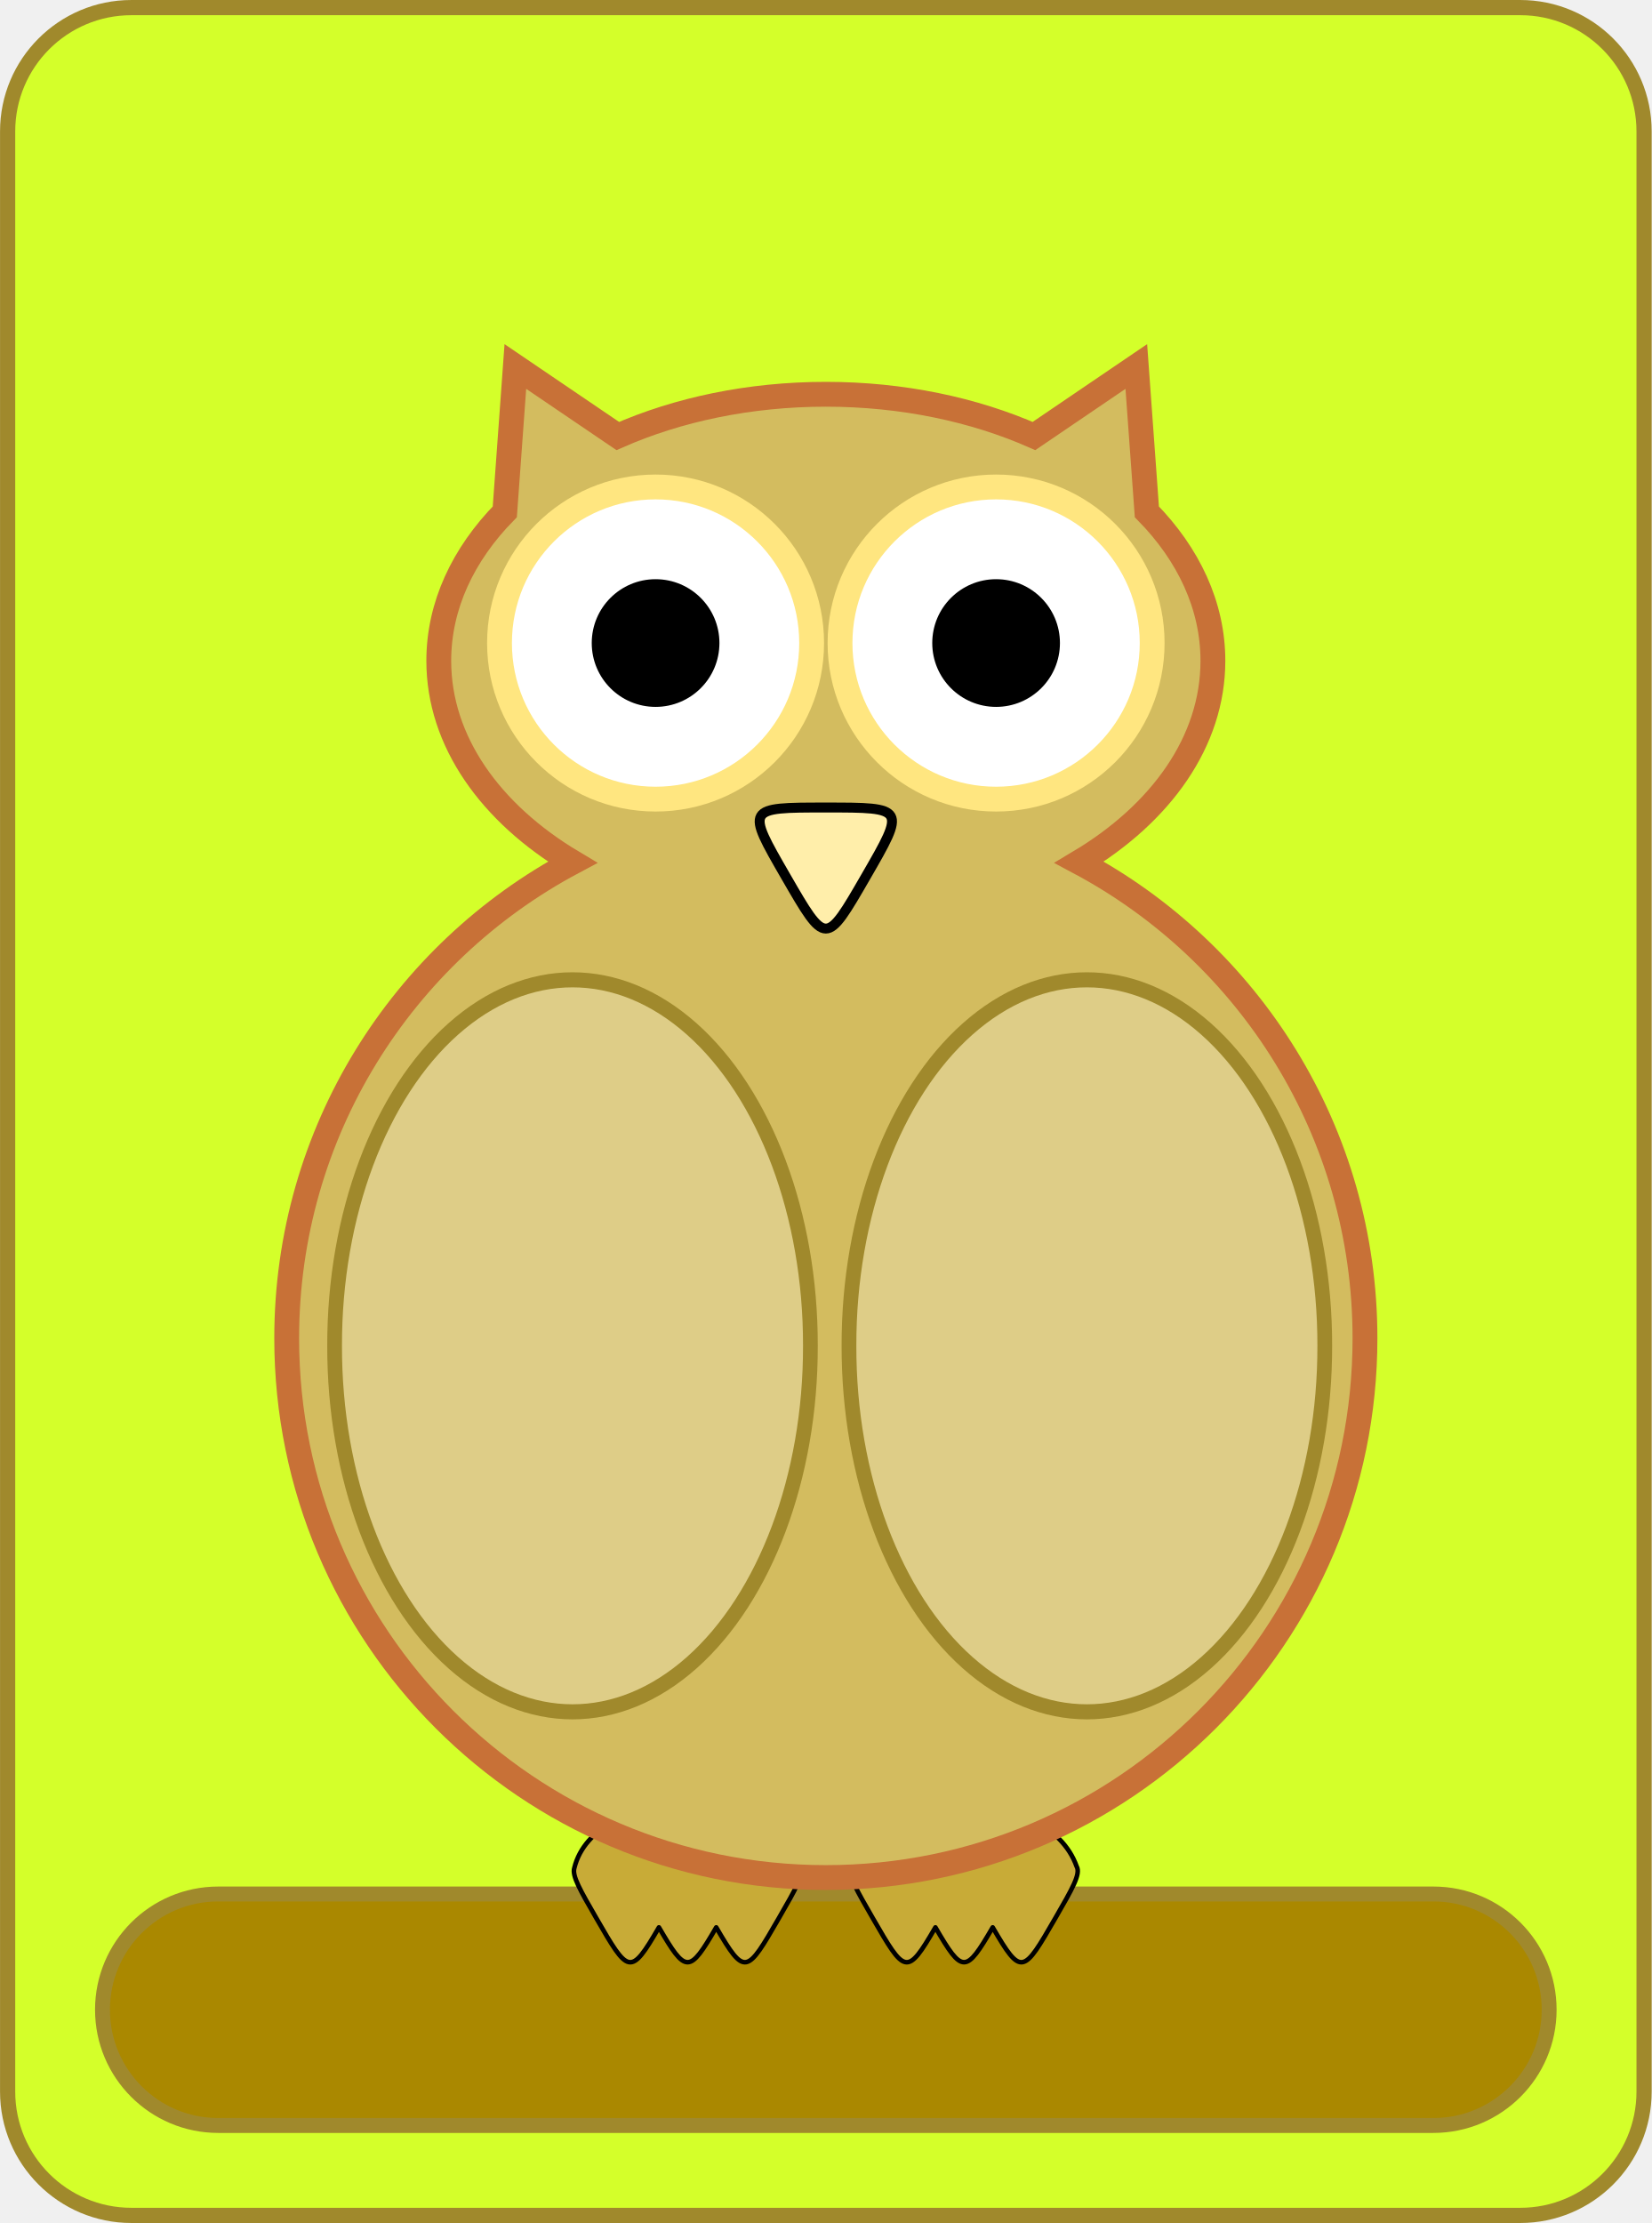
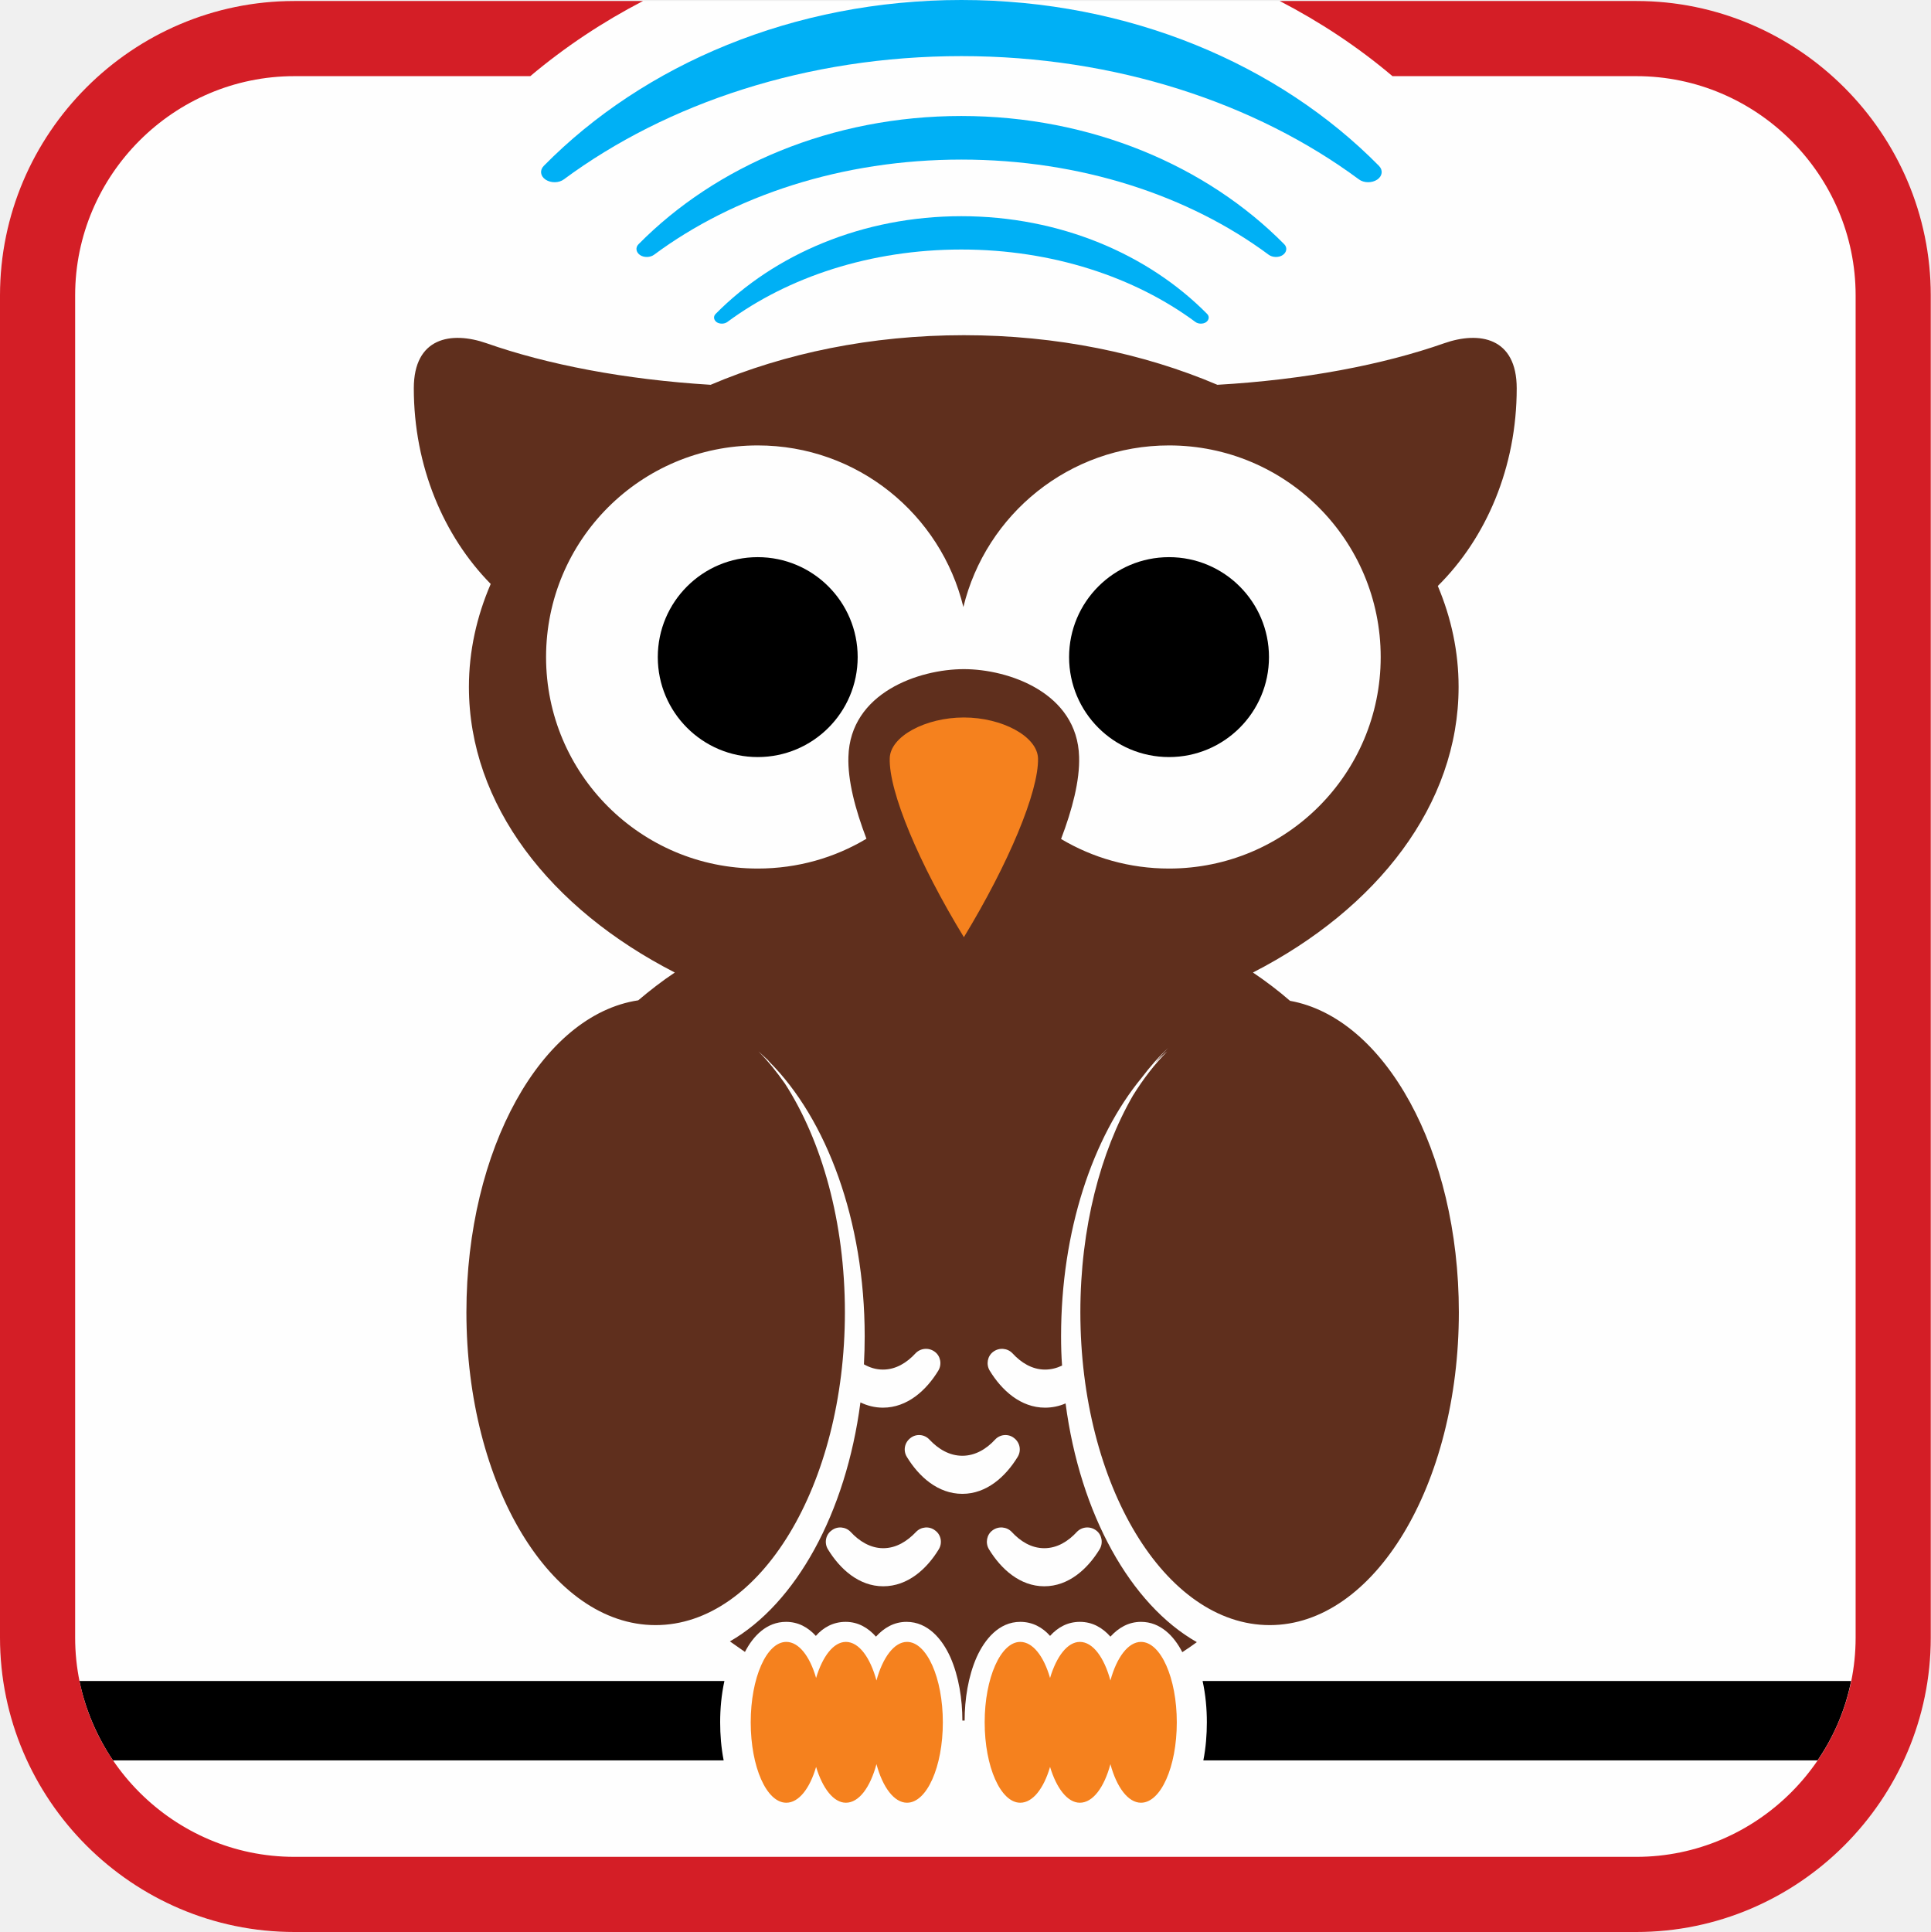
- <svg xmlns="http://www.w3.org/2000/svg" width="665.219" height="895.25" id="svg2" version="1.1">
-   <defs id="defs4" />
-   <g id="layer1" transform="translate(-18.25,-156.25)">
-     <rect style="fill:#d4ff2a;fill-opacity:1;fill-rule:nonzero;stroke:#a0892c;stroke-width:6.116;stroke-linecap:round;stroke-linejoin:round;stroke-miterlimit:10;stroke-opacity:1;stroke-dasharray:none;stroke-dashoffset:0" id="rect879" width="659.084" height="889.128" x="21.323" y="159.31" ry="49.857" />
-     <rect style="fill:#aa8800;fill-opacity:1;fill-rule:nonzero;stroke:#a0892c;stroke-width:6;stroke-linecap:round;stroke-linejoin:round;stroke-miterlimit:10;stroke-opacity:1;stroke-dasharray:none;stroke-dashoffset:0" id="rect843" width="582.647" height="93.224" x="59.528" y="919.001" ry="46.612" />
-     <g id="g830" transform="translate(-7.670771,0)">
-       <path style="fill:#c8ab37;fill-opacity:1;fill-rule:nonzero;stroke:#000000;stroke-width:1.846;stroke-linecap:round;stroke-linejoin:round;stroke-miterlimit:4;stroke-opacity:1;stroke-dasharray:none;stroke-dashoffset:0" d="m 368.591,908.511 c -1.01,3.143 2.402,9.057 8.826,20.184 12.935,22.404 13.68,23.636 25.242,3.75 10.874,18.701 12.205,18.701 23.078,0 11.562,19.885 12.307,18.653 25.242,-3.75 6.853,-11.869 10.279,-17.804 8.567,-20.773 -11.988,-33.863 -82.814,-32.457 -90.956,0.589 z" id="path828" />
-       <path id="path821" d="m 257.241,908.511 c -1.01,3.143 2.402,9.057 8.826,20.184 12.935,22.404 13.68,23.636 25.242,3.75 10.874,18.701 12.205,18.701 23.078,0 11.562,19.885 12.307,18.653 25.242,-3.75 6.853,-11.869 10.279,-17.804 8.567,-20.773 -11.988,-33.863 -82.814,-32.457 -90.956,0.589 z" style="fill:#c8ab37;fill-opacity:1;fill-rule:nonzero;stroke:#000000;stroke-width:1.846;stroke-linecap:round;stroke-linejoin:round;stroke-miterlimit:4;stroke-opacity:1;stroke-dasharray:none;stroke-dashoffset:0" />
-     </g>
-     <path style="fill:#d3bc5f;fill-opacity:1;fill-rule:nonzero;stroke:#c87137;stroke-width:10;stroke-miterlimit:4;stroke-dasharray:none" d="m 225.812,303.844 -4.25,58.531 c -16.79,17.123 -26.594,37.786 -26.594,60 0,32.415 20.876,61.446 53.875,81.125 -68.503,36.524 -115.125,108.668 -115.125,191.719 0,119.925 97.2,217.156 217.125,217.156 C 470.768,912.375 568,815.143 568,695.219 568,612.177 521.396,540.028 452.906,503.5 485.906,483.821 506.75,454.79 506.75,422.375 c 0,-22.214 -9.803,-42.877 -26.594,-60 l -4.25,-58.531 -41.219,28 c -24.203,-10.644 -52.963,-16.812 -83.812,-16.812 -30.85,0 -59.609,6.169 -83.812,16.812 l -41.25,-28 z" id="path10" />
-     <g id="g811" transform="translate(8,0)">
-       <g transform="translate(411.4286,2.857143)" id="g801">
-         <path style="fill:#ffffff;fill-opacity:1;fill-rule:nonzero;stroke:#ffe680;stroke-width:10;stroke-linecap:round;stroke-linejoin:round;stroke-miterlimit:4;stroke-opacity:1;stroke-dasharray:none;stroke-dashoffset:0" id="path797" d="m -74.286,412.362 c 0,34.715 -28.142,62.857 -62.857,62.857 -34.715,0 -62.857,-28.142 -62.857,-62.857 0,-34.715 28.142,-62.857 62.857,-62.857 34.715,0 62.857,28.142 62.857,62.857 z" />
-         <path style="fill:#000000;fill-opacity:1;fill-rule:nonzero;stroke:none" id="path799" d="m -708.571,563.791 c 0,14.202 -11.513,25.714 -25.714,25.714 -14.202,0 -25.714,-11.513 -25.714,-25.714 0,-14.202 11.513,-25.714 25.714,-25.714 14.202,0 25.714,11.513 25.714,25.714 z" transform="translate(597.1451,-151.4314)" />
-       </g>
-       <g id="g805" transform="translate(548.5714,2.857143)">
-         <path d="m -74.286,412.362 c 0,34.715 -28.142,62.857 -62.857,62.857 -34.715,0 -62.857,-28.142 -62.857,-62.857 0,-34.715 28.142,-62.857 62.857,-62.857 34.715,0 62.857,28.142 62.857,62.857 z" id="path807" style="fill:#ffffff;fill-opacity:1;fill-rule:nonzero;stroke:#ffe680;stroke-width:10;stroke-linecap:round;stroke-linejoin:round;stroke-miterlimit:4;stroke-opacity:1;stroke-dasharray:none;stroke-dashoffset:0" />
-         <path transform="translate(597.1451,-151.4314)" d="m -708.571,563.791 c 0,14.202 -11.513,25.714 -25.714,25.714 -14.202,0 -25.714,-11.513 -25.714,-25.714 0,-14.202 11.513,-25.714 25.714,-25.714 14.202,0 25.714,11.513 25.714,25.714 z" id="path809" style="fill:#000000;fill-opacity:1;fill-rule:nonzero;stroke:none" />
-       </g>
-     </g>
-     <path style="fill:#ffeeaa;fill-opacity:1;fill-rule:nonzero;stroke:#000000;stroke-width:12.383;stroke-miterlimit:4;stroke-dasharray:none" id="path819" d="m -549.795,337.898 c 49.795,-86.248 49.795,-86.248 99.591,0 49.795,86.248 49.795,86.248 -49.795,86.248 -99.591,0 -99.591,0 -49.795,-86.248 z" transform="matrix(0.3230299,0,0,-0.3230299,512.3743,618.4669)" />
-     <path style="fill:#decd87;fill-opacity:1;fill-rule:nonzero;stroke:#a0892c;stroke-width:6.816;stroke-miterlimit:10;stroke-dasharray:none" id="path837" d="m 108.761,720.253 a 110.056,165.083 0 1 1 -220.111,0 110.056,165.083 0 1 1 220.111,0 z" transform="matrix(0.8705882,0,0,0.8901961,249.9548,57.0755)" />
-     <path transform="matrix(0.8705882,0,0,0.8901961,457.1183,57.0755)" d="m 108.761,720.253 a 110.056,165.083 0 1 1 -220.111,0 110.056,165.083 0 1 1 220.111,0 z" id="path841" style="fill:#decd87;fill-opacity:1;fill-rule:nonzero;stroke:#a0892c;stroke-width:6.816;stroke-miterlimit:10;stroke-dasharray:none" />
-   </g>
+ <svg xmlns="http://www.w3.org/2000/svg" xml:space="preserve" width="693.72" height="694.08" version="1.1" style="fill-rule:evenodd" viewBox="0 0 7708 7712" id="svg3029">
+   <defs id="defs3031">
+     <style type="text/css" id="style3033">
+    
+     .fil2 {fill:black}
+     .fil4 {fill:#00B0F5}
+     .fil1 {fill:#5F2F1D}
+     .fil5 {fill:#D41E26}
+     .fil3 {fill:#F5811E}
+     .fil0 {fill:#FEFEFE}
+    
+   </style>
+   </defs>
+   <path style="fill:#fefefe" id="path3037" d="m 1175,4 5358,0 c 646,0 1175,529 1175,1175 l 0,5358 c 0,646 -529,1175 -1175,1175 l -5358,0 C 528,7712 0,7183 0,6537 L 0,1179 C 0,533 528,4 1175,4 z" class="fil0" />
+   <path style="fill:#5f2f1d" id="path3039" d="m 3848,6868 -6,0 c 0,-84 -14,-176 -48,-253 -32,-71 -89,-141 -175,-141 -50,0 -90,24 -122,59 -31,-35 -71,-59 -121,-59 -49,0 -89,22 -119,56 -31,-34 -70,-56 -119,-56 -77,0 -131,56 -164,120 -20,-14 -40,-28 -60,-42 263,-151 463,-511 521,-954 27,13 57,21 90,21 97,0 173,-69 221,-148 15,-25 9,-58 -14,-75 -24,-18 -57,-15 -77,6 -34,37 -78,65 -130,65 -28,0 -53,-8 -76,-21 2,-37 3,-75 3,-112 0,-462 -152,-867 -381,-1096 -4,-5 -8,-10 -12,-14 2,3 5,5 7,8 -13,-12 -25,-24 -38,-35 38,38 73,82 106,129 147,228 239,552 239,912 0,690 -338,1249 -756,1249 -417,0 -755,-559 -755,-1249 0,-652 301,-1187 686,-1245 46,-39 95,-77 146,-111 -498,-255 -822,-670 -822,-1140 0,-143 31,-281 87,-411 -188,-191 -307,-470 -307,-781 0,-203 149,-229 290,-180 242,85 551,145 895,166 296,-126 641,-198 1011,-198 370,0 716,72 1012,198 348,-20 661,-80 906,-166 140,-49 289,-23 289,180 0,316 -122,598 -315,789 54,128 83,263 83,403 0,469 -324,885 -821,1140 52,35 102,73 148,113 379,68 674,598 674,1243 0,690 -338,1249 -755,1249 -418,0 -756,-559 -756,-1249 0,-336 80,-640 210,-865 41,-66 87,-126 137,-176 -17,14 -33,29 -48,45 16,-21 34,-41 52,-59 -38,35 -73,75 -107,120 -195,237 -321,610 -321,1031 0,39 1,78 4,117 -21,10 -44,16 -68,16 -52,0 -96,-28 -130,-65 -20,-21 -53,-24 -77,-6 -23,17 -29,50 -14,75 48,79 124,148 221,148 29,0 57,-6 82,-17 58,443 260,803 524,953 -19,14 -38,27 -58,40 -33,-64 -87,-121 -165,-121 -50,0 -90,24 -122,59 -31,-35 -71,-59 -122,-59 -49,0 -88,22 -119,56 -30,-34 -70,-56 -119,-56 -85,0 -142,70 -174,141 -34,77 -48,169 -48,253 l -3,0 z" class="fil1" />
+   <path style="fill:#fefefe" id="path3041" d="m 3025,1778 c 398,0 731,275 821,645 90,-370 423,-645 821,-645 467,0 845,378 845,845 0,466 -378,844 -845,844 -158,0 -305,-43 -431,-118 45,-118 75,-234 72,-328 -7,-256 -282,-350 -460,-350 -179,0 -454,94 -461,350 -3,94 27,209 72,327 -127,76 -275,119 -434,119 -467,0 -845,-378 -845,-844 0,-467 378,-845 845,-845 z" class="fil0" />
+   <circle style="fill:#000000" id="circle3043" r="399" cy="4265" cx="3497" class="fil2" transform="translate(-472,-1642)" />
+   <circle style="fill:#000000" id="circle3045" r="399" cy="4265" cx="5139" class="fil2" transform="translate(-472,-1642)" />
+   <path style="fill:#f5811e" id="path3047" d="m 3139,6554 c 50,0 94,57 119,144 26,-87 70,-144 119,-144 52,0 97,62 122,154 25,-92 71,-154 122,-154 79,0 143,144 143,321 0,178 -64,321 -143,321 -51,0 -97,-61 -122,-154 -25,93 -70,154 -122,154 -49,0 -93,-57 -119,-143 -25,86 -69,143 -119,143 -79,0 -142,-143 -142,-321 0,-177 63,-321 142,-321 z" class="fil3" />
+   <path style="fill:#f5811e" id="path3049" d="m 4073,6554 c 50,0 94,57 119,144 26,-87 70,-144 119,-144 52,0 97,62 122,154 25,-92 71,-154 122,-154 79,0 143,144 143,321 0,178 -64,321 -143,321 -51,0 -97,-61 -122,-154 -25,93 -70,154 -122,154 -49,0 -93,-57 -119,-143 -25,86 -69,143 -119,143 -78,0 -142,-143 -142,-321 0,-177 64,-321 142,-321 z" class="fil3" />
+   <path style="fill:#f5811e" id="path3051" d="m 3848,3741 c 178,-293 299,-581 296,-714 -3,-88 -144,-163 -296,-163 -153,0 -294,75 -296,163 -4,133 117,421 296,714 z" class="fil3" />
+   <path style="fill:#fefefe" id="path3053" d="m 4063,5815 c -48,79 -124,148 -221,148 -98,0 -174,-69 -222,-148 -15,-25 -9,-57 15,-75 23,-18 56,-15 76,7 35,37 79,64 131,64 51,0 96,-27 130,-64 20,-22 53,-25 76,-7 24,18 30,50 15,75 z" class="fil0" />
+   <path style="fill:#fefefe" id="path3055" d="m 3748,6184 c -48,79 -124,148 -222,148 -97,0 -173,-69 -221,-148 -15,-25 -9,-58 15,-75 23,-18 56,-15 76,6 34,37 79,65 130,65 52,0 96,-28 131,-65 20,-21 53,-24 76,-6 24,17 30,50 15,75 z" class="fil0" />
+   <path style="fill:#fefefe" id="path3057" d="m 4390,6184 c -48,79 -124,148 -221,148 -97,0 -173,-69 -221,-148 -15,-25 -9,-58 14,-75 24,-18 57,-15 77,6 34,37 78,65 130,65 52,0 96,-28 130,-65 20,-21 53,-24 77,-6 23,17 29,50 14,75 z" class="fil0" />
+   <path style="fill:#00b0f5" id="path3059" d="m 3838,863 c 394,0 746,152 981,390 10,10 8,24 -4,33 -12,8 -31,8 -43,-1 -242,-179 -571,-289 -934,-289 -363,0 -692,110 -934,289 -12,9 -31,9 -43,1 -12,-9 -14,-23 -4,-33 235,-238 587,-390 981,-390 z" class="fil4" />
+   <path style="fill:#00b0f5" id="path3061" d="m 3838,463 c 517,0 980,199 1289,512 13,13 10,32 -6,43 -16,11 -41,10 -56,-1 -318,-236 -750,-380 -1227,-380 -476,0 -909,144 -1227,380 -15,11 -40,12 -56,1 -16,-11 -19,-30 -6,-43 309,-313 772,-512 1289,-512 z" class="fil4" />
+   <path style="fill:#00b0f5" id="path3063" d="m 3838,0 c 669,0 1268,257 1667,662 17,17 14,41 -7,55 -21,14 -53,14 -73,-1 -411,-304 -971,-492 -1587,-492 -616,0 -1176,188 -1587,492 -20,15 -52,15 -73,1 -21,-14 -24,-38 -7,-55 C 2570,257 3169,0 3838,0 z" class="fil4" />
+   <path style="fill:#000000" id="path3065" d="m 317,6710 2575,0 c -12,55 -17,111 -17,165 0,49 4,101 14,152 l -2438,0 C 387,6932 341,6825 317,6710 z m 4484,0 2589,0 c -23,115 -69,222 -134,317 l -2452,0 c 10,-51 14,-103 14,-152 0,-54 -5,-110 -17,-165 z" class="fil2" />
+   <path style="fill:#d41e26" id="path3067" d="m 1175,304 c -481,0 -875,394 -875,875 l 0,5358 c 0,481 394,875 875,875 l 5358,0 c 480,0 875,-394 875,-875 l 0,-5358 c 0,-481 -395,-875 -875,-875 l -974,0 C 5421,187 5269,87 5109,4 l 1424,0 c 646,0 1175,529 1175,1175 l 0,5358 c 0,646 -529,1175 -1175,1175 l -5358,0 C 528,7712 0,7183 0,6537 L 0,1179 C 0,533 528,4 1175,4 l 1392,0 c -160,83 -311,183 -450,300 l -942,0 z" class="fil5" />
</svg>
